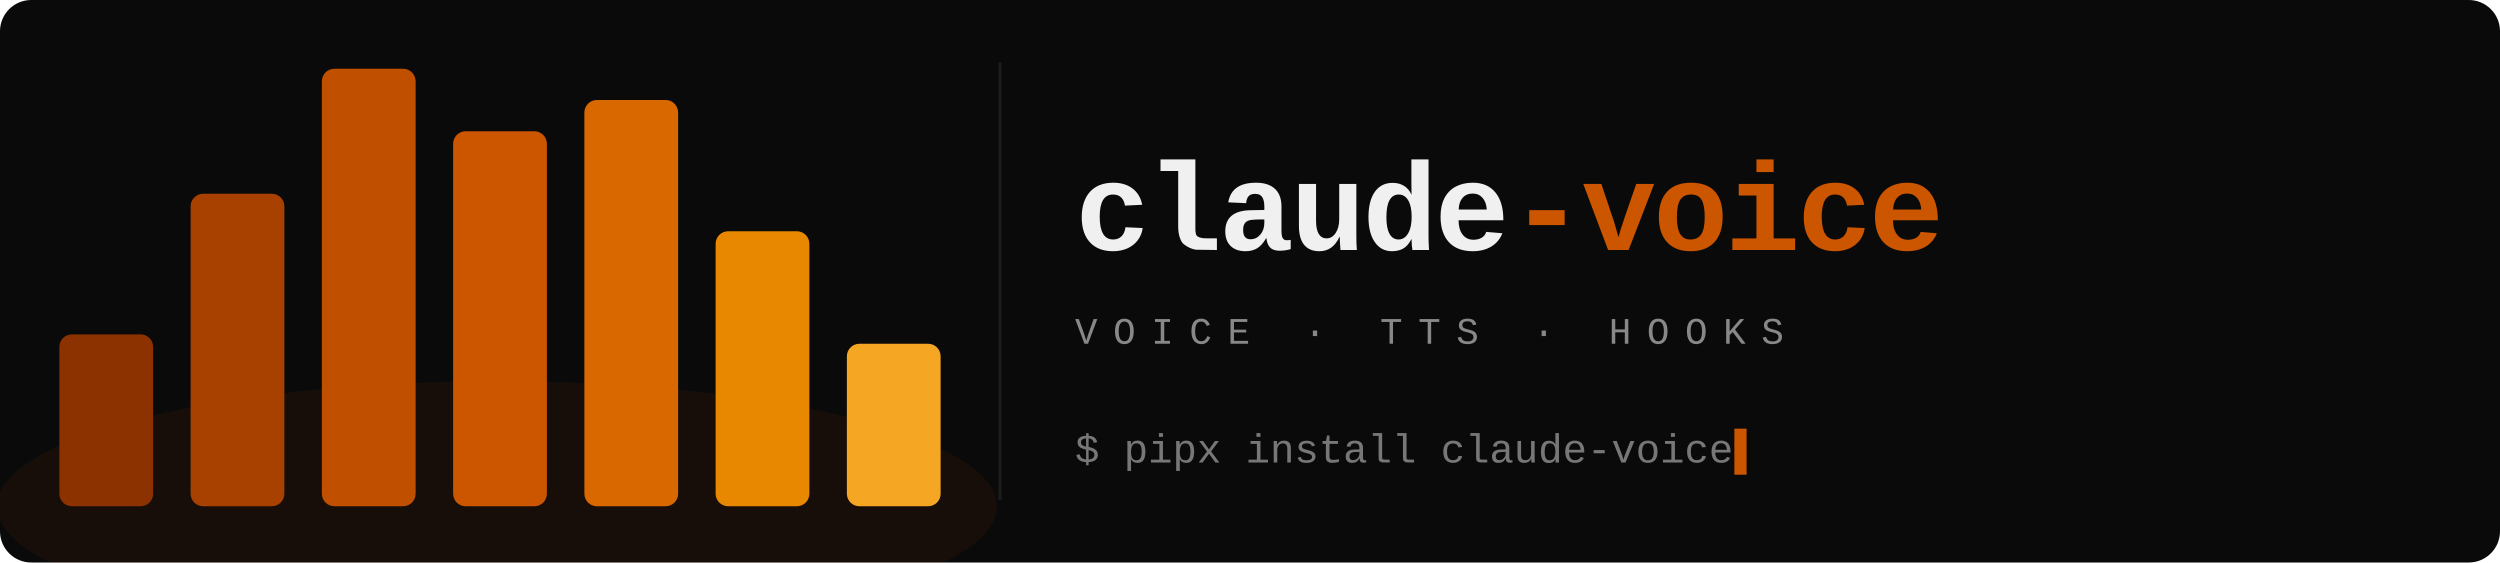
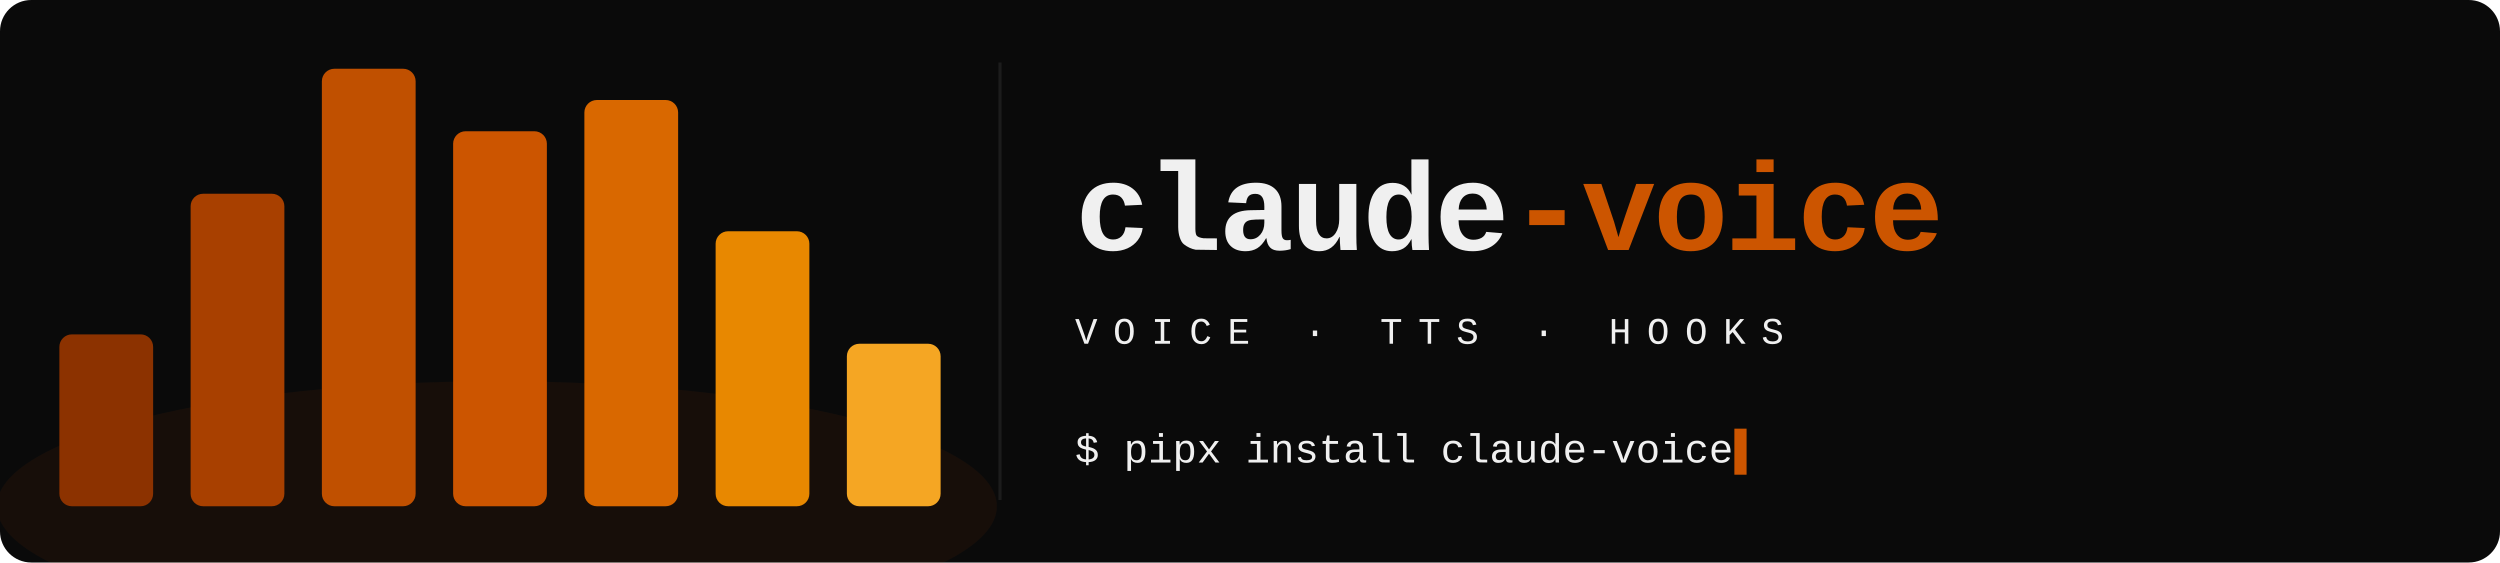
<svg xmlns="http://www.w3.org/2000/svg" viewBox="0 0 800 180" width="800" height="180">
  <defs>
    <style>
      .bar {
        transform-box: fill-box;
        transform-origin: 50% 100%;
      }
      @keyframes w1 { to { transform: scaleY(0.35); } }
      @keyframes w2 { to { transform: scaleY(0.50); } }
      @keyframes w3 { to { transform: scaleY(0.22); } }
      @keyframes w4 { to { transform: scaleY(0.58); } }
      @keyframes w5 { to { transform: scaleY(0.28); } }
      @keyframes w6 { to { transform: scaleY(0.52); } }
      @keyframes w7 { to { transform: scaleY(0.32); } }
      @keyframes blink { 0%,49% { opacity: 1; } 50%,100% { opacity: 0; } }
      .cursor { animation: blink 1.1s step-start infinite; }
    </style>
  </defs>
  <rect width="800" height="180" fill="#0A0A0A" rx="10" />
  <ellipse cx="159" cy="162" rx="160" ry="40" fill="rgba(204,85,0,0.07)" />
  <line x1="320" y1="20" x2="320" y2="160" stroke="#1C1C1C" stroke-width="1" />
  <rect class="bar" x="19" y="107" width="30" height="55" rx="4" fill="#8C3200" style="animation: w1 0.80s ease-in-out  0.00s infinite alternate;" />
  <rect class="bar" x="61" y="62" width="30" height="100" rx="4" fill="#A84000" style="animation: w2 0.68s ease-in-out -0.15s infinite alternate;" />
  <rect class="bar" x="103" y="22" width="30" height="140" rx="4" fill="#C05000" style="animation: w3 0.76s ease-in-out -0.08s infinite alternate;" />
  <rect class="bar" x="145" y="42" width="30" height="120" rx="4" fill="#CC5500" style="animation: w4 0.60s ease-in-out -0.20s infinite alternate;" />
  <rect class="bar" x="187" y="32" width="30" height="130" rx="4" fill="#D96800" style="animation: w5 0.72s ease-in-out -0.12s infinite alternate;" />
  <rect class="bar" x="229" y="74" width="30" height="88" rx="4" fill="#E88800" style="animation: w6 0.64s ease-in-out -0.18s infinite alternate;" />
  <rect class="bar" x="271" y="110" width="30" height="52" rx="4" fill="#F5A623" style="animation: w7 0.84s ease-in-out -0.05s infinite alternate;" />
  <text x="344" y="80" font-family="'Courier New',Courier,monospace" font-size="40" font-weight="700" fill="#F0F0F0" letter-spacing="-1">claude<tspan fill="#CC5500">-voice</tspan>
  </text>
-   <text x="344" y="110" font-family="'Courier New',Courier,monospace" font-size="12" fill="#888888" letter-spacing="5">VOICE · TTS · HOOKS</text>
-   <text x="344" y="148" font-family="'Courier New',Courier,monospace" font-size="13" fill="#777777">$ pipx install claude-voice</text>
+   <text x="344" y="110" font-family="'Courier New',Courier,monospace" font-size="12" fill="#F0F0F0" letter-spacing="5">VOICE · TTS · HOOKS</text>
+   <text x="344" y="148" font-family="'Courier New',Courier,monospace" font-size="13" fill="#F0F0F0">$ pipx install claude-voice</text>
  <text class="cursor" x="555" y="148" font-family="'Courier New',Courier,monospace" font-size="13" fill="#CC5500">▌</text>
</svg>
